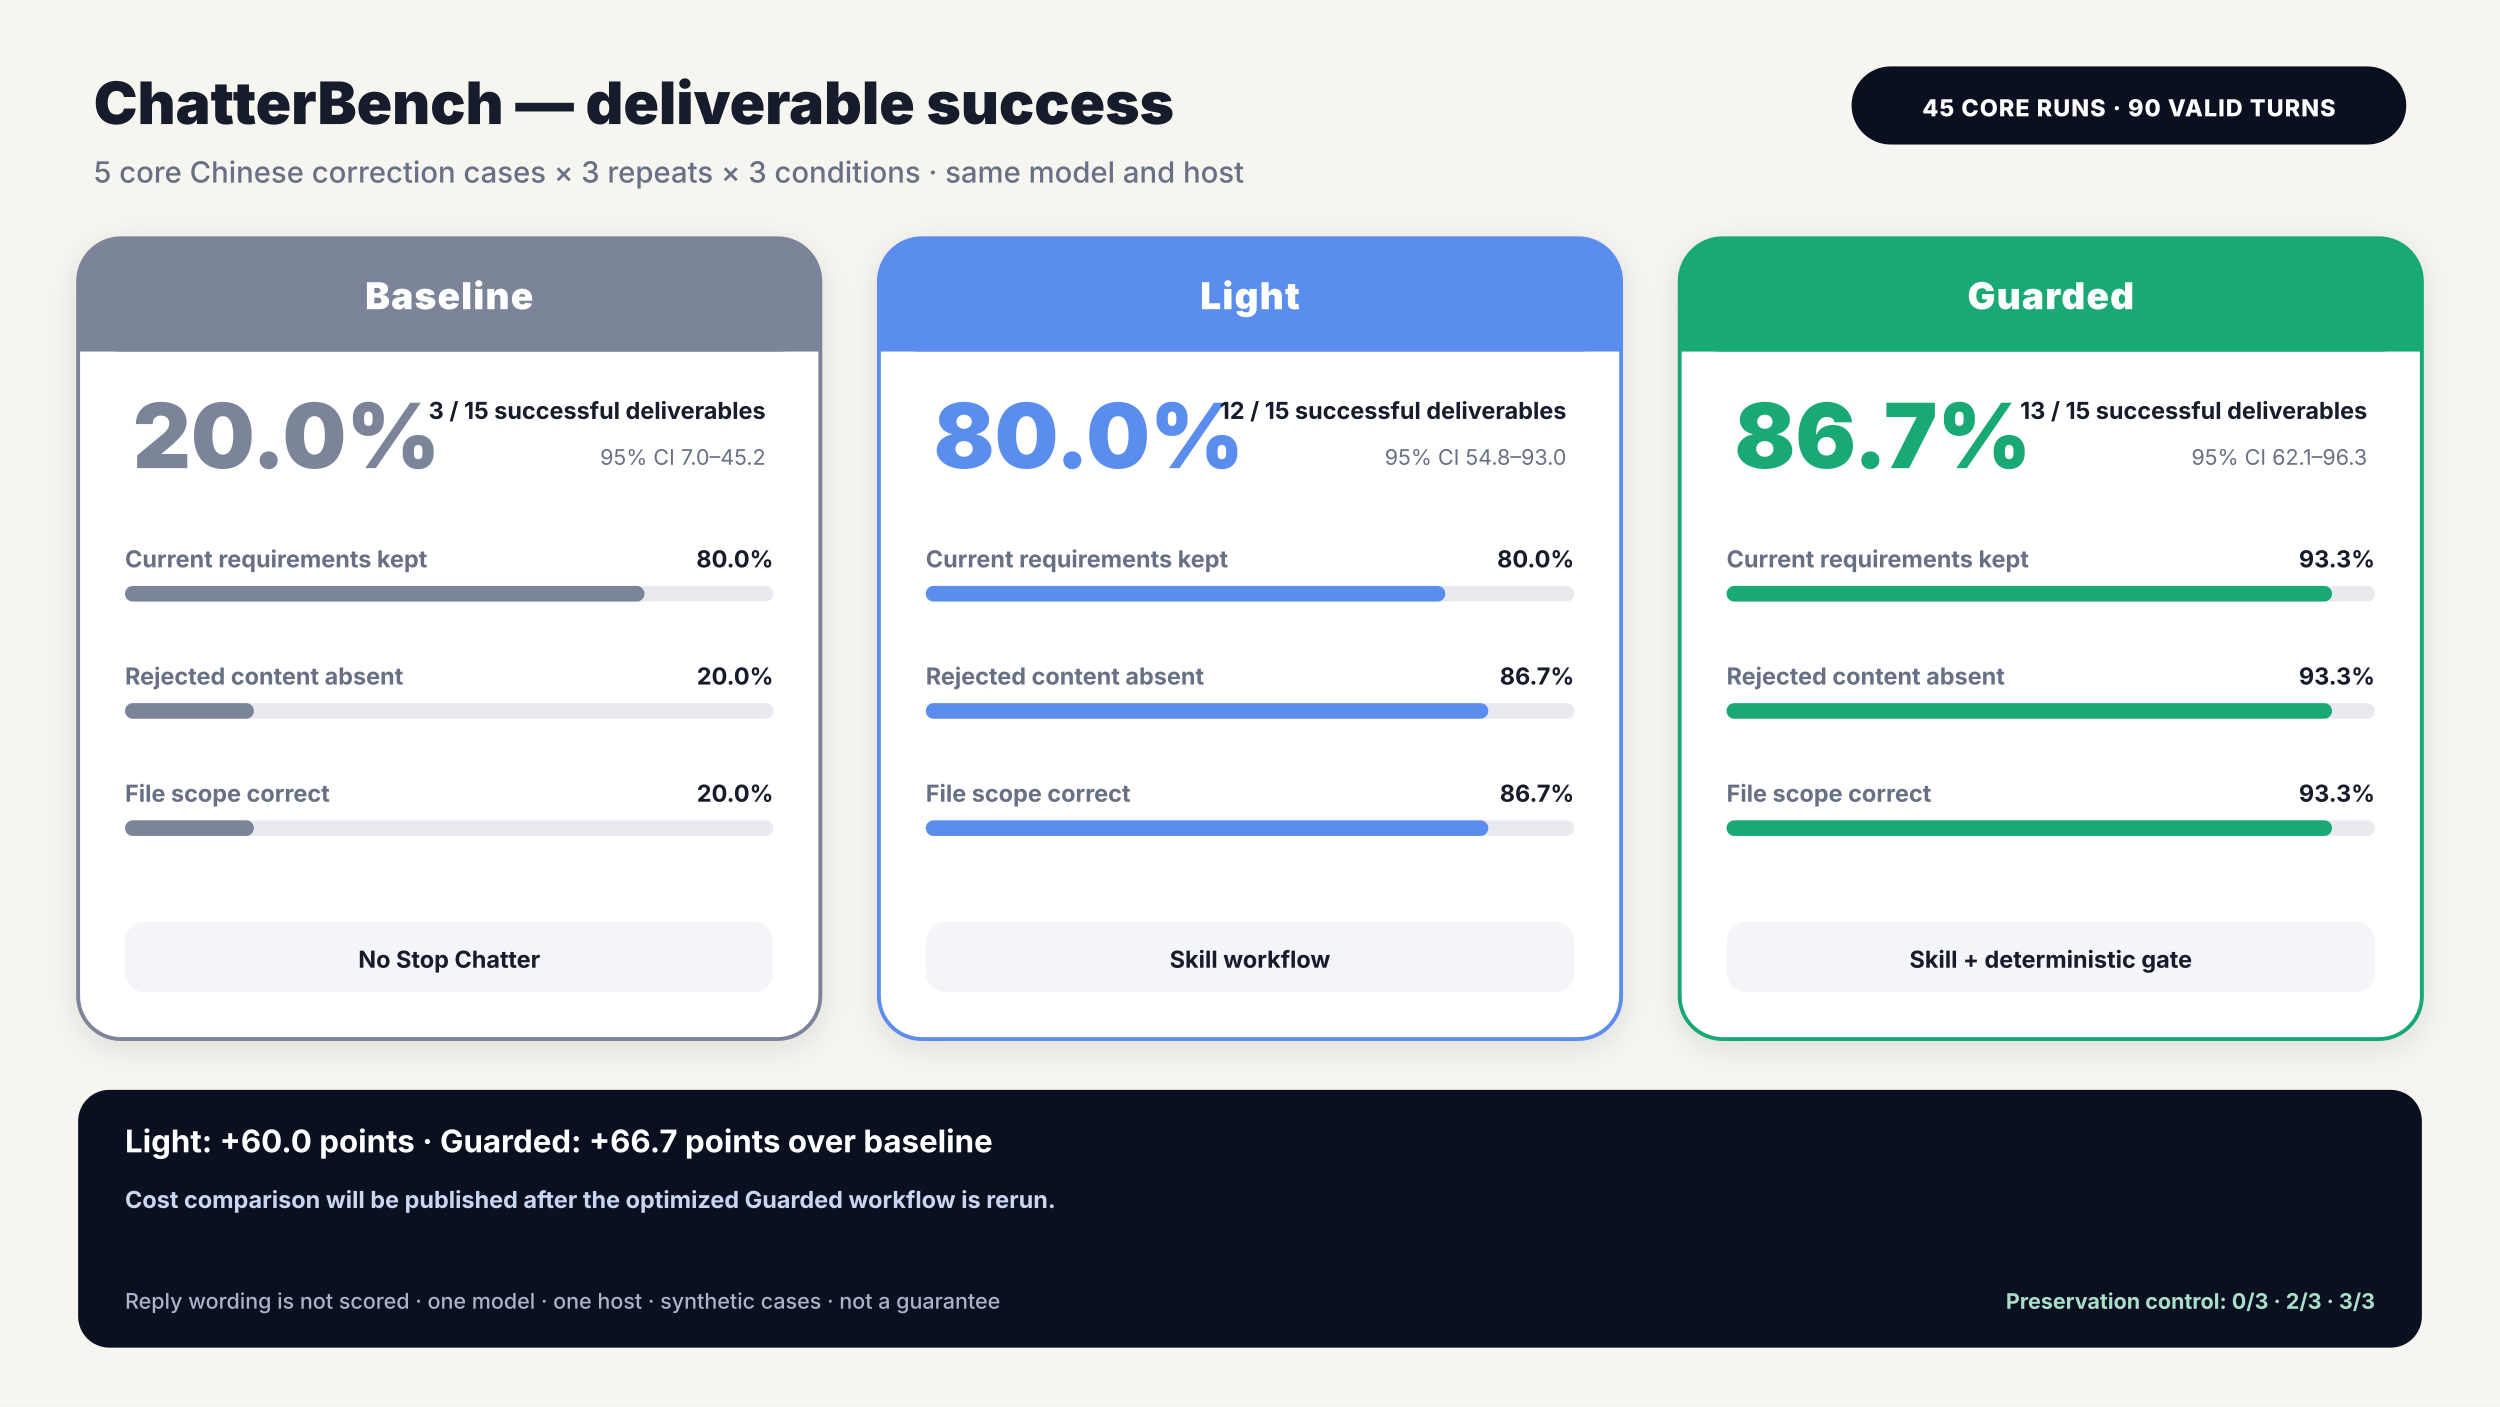
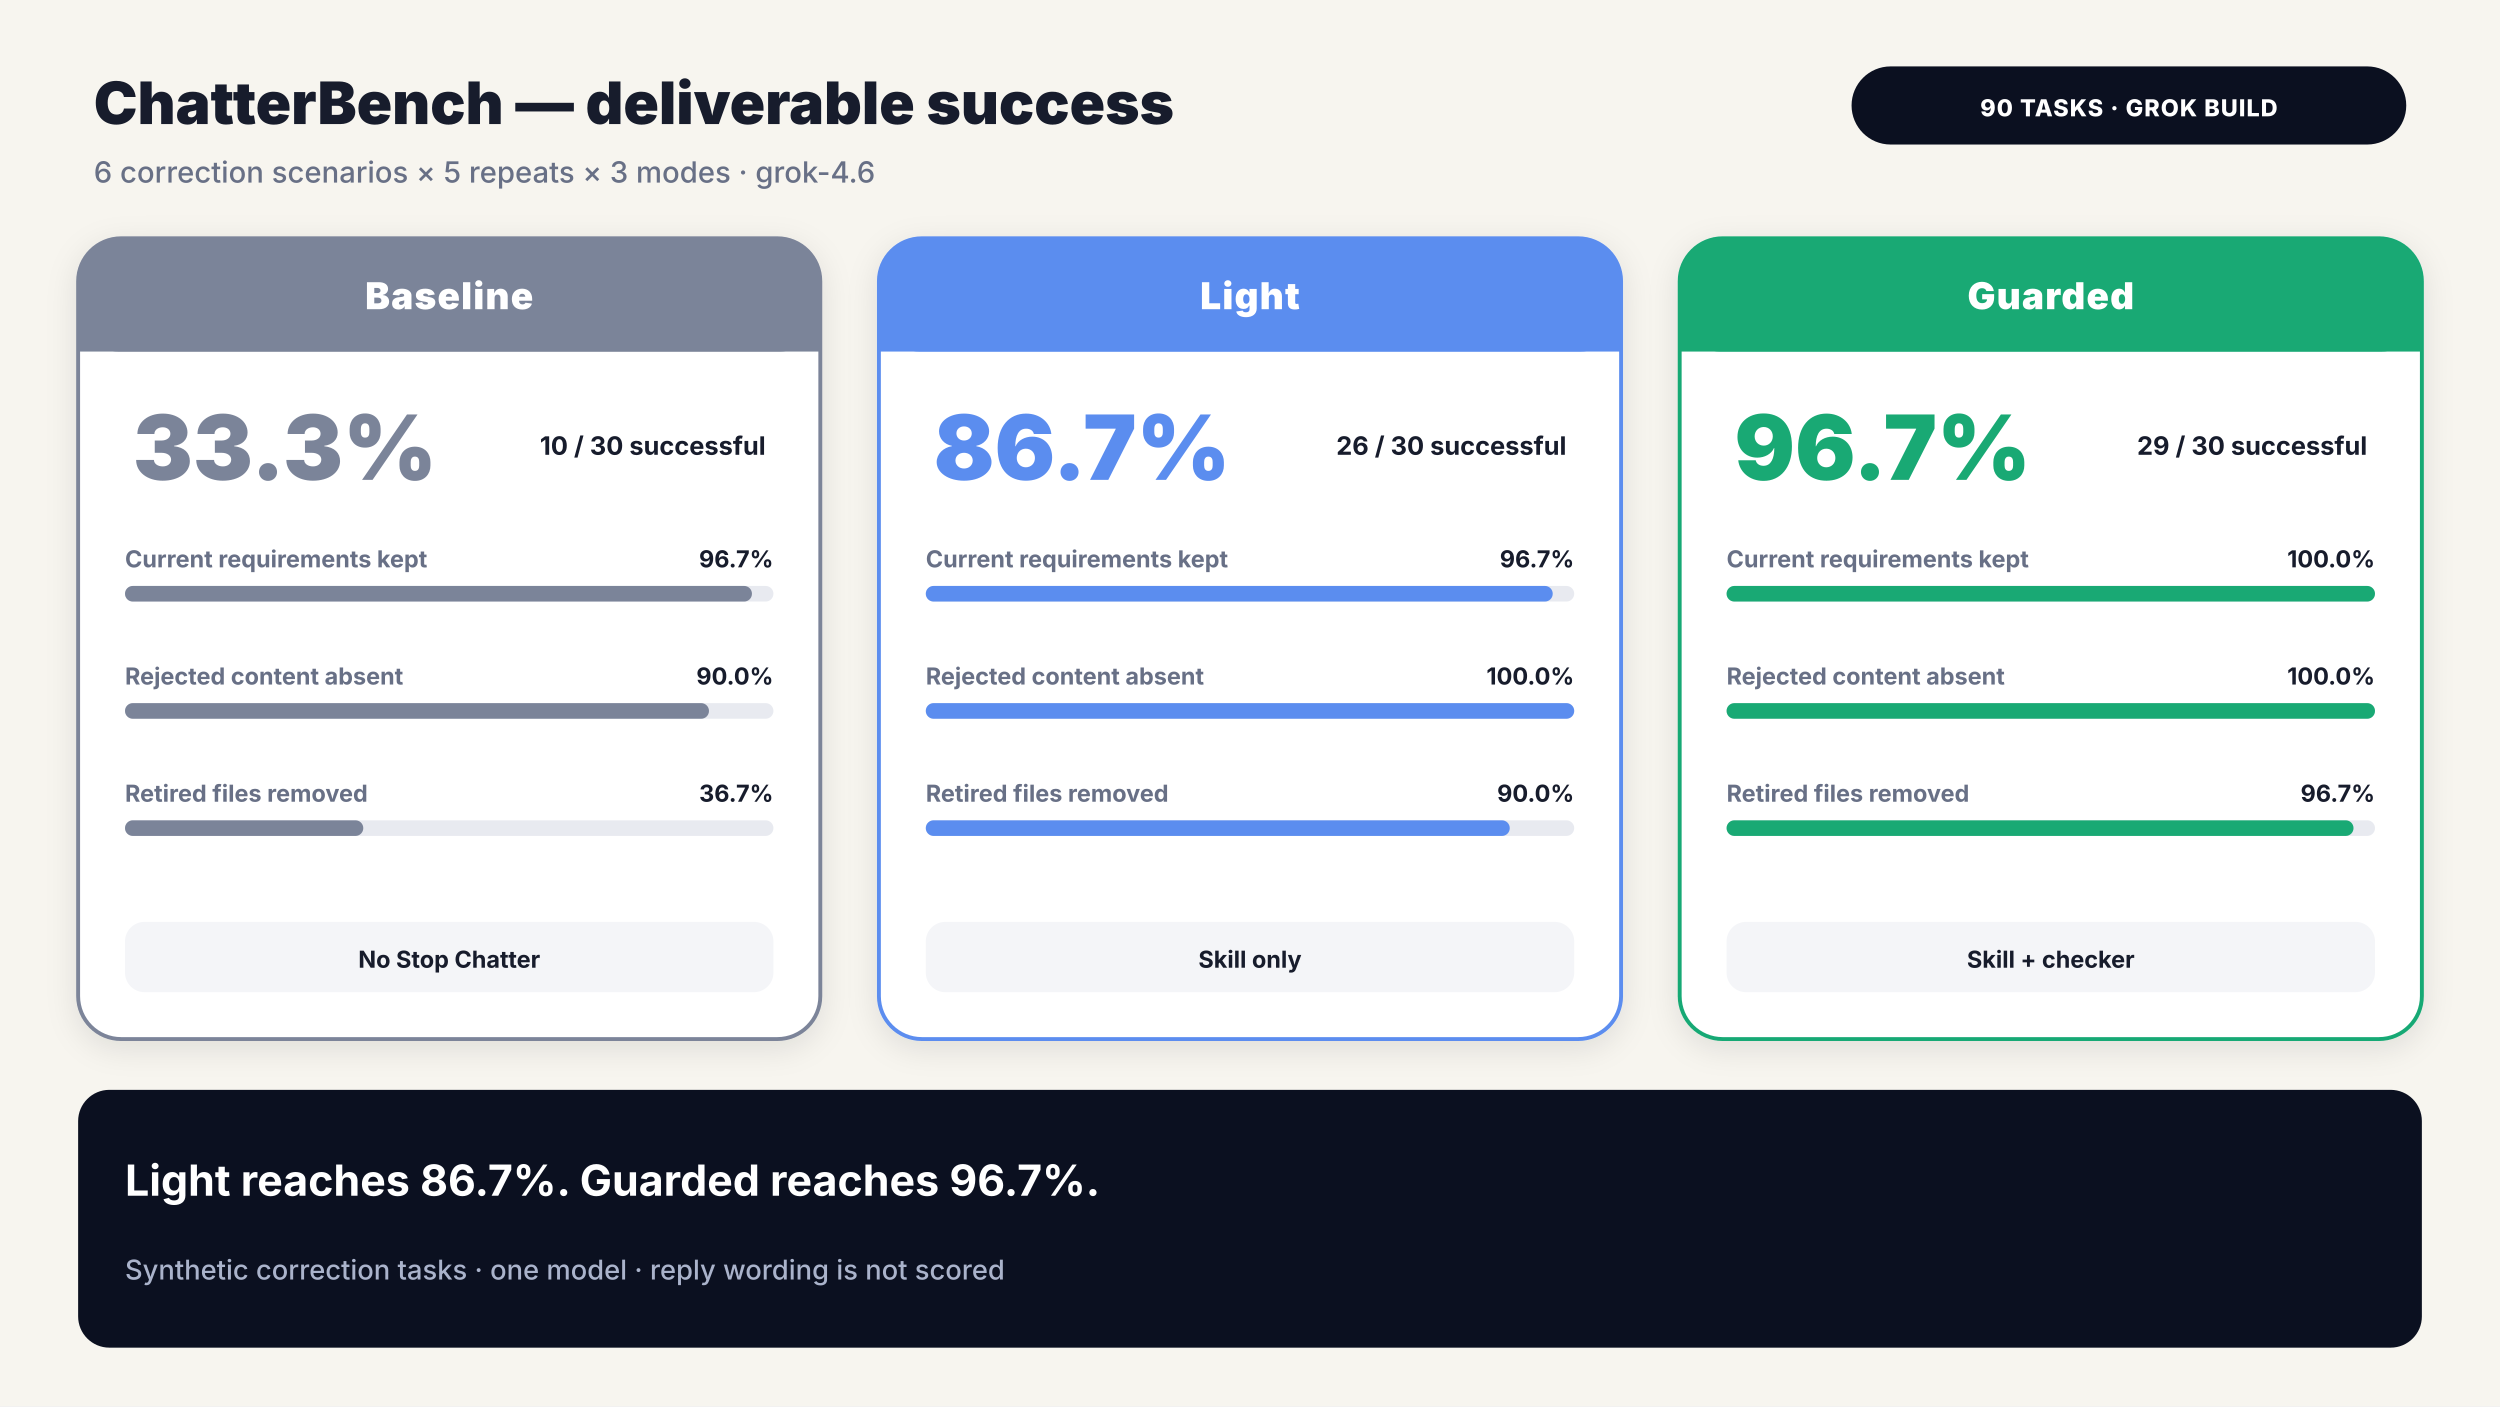
<svg xmlns="http://www.w3.org/2000/svg" viewBox="0 0 1280 720" width="1280" height="720" role="img">
  <defs>
    <linearGradient id="hero-bg" x1="0" y1="0" x2="1" y2="1">
      <stop offset="0" stop-color="#0B1020" />
      <stop offset="1" stop-color="#1B2340" />
    </linearGradient>
    <filter id="shadow" x="-8%" y="-8%" width="116%" height="116%">
      <feDropShadow dx="0" dy="4" stdDeviation="8" flood-color="#0B1020" flood-opacity="0.10" />
    </filter>
    <marker id="arrow-coral" markerWidth="10" markerHeight="8" refX="9" refY="4" orient="auto">
      <polygon points="0 0, 10 4, 0 8" fill="#FF6B4A" />
    </marker>
    <marker id="arrow-green" markerWidth="10" markerHeight="8" refX="9" refY="4" orient="auto">
      <polygon points="0 0, 10 4, 0 8" fill="#19A974" />
    </marker>
  </defs>
  <rect width="1280" height="720" fill="#F7F5EF" />
  <text x="48" y="52" fill="#171C2C" font-family="Inter,-apple-system,BlinkMacSystemFont,'Segoe UI','PingFang SC','Microsoft YaHei',sans-serif" font-size="30" font-weight="850" text-anchor="start" dominant-baseline="middle" opacity="1" letter-spacing="0">ChatterBench — deliverable success</text>
-   <text x="48" y="88" fill="#687086" font-family="Inter,-apple-system,BlinkMacSystemFont,'Segoe UI','PingFang SC','Microsoft YaHei',sans-serif" font-size="15" font-weight="500" text-anchor="start" dominant-baseline="middle" opacity="1" letter-spacing="0">5 core Chinese correction cases × 3 repeats × 3 conditions · same model and host</text>
+   <text x="48" y="88" fill="#687086" font-family="Inter,-apple-system,BlinkMacSystemFont,'Segoe UI','PingFang SC','Microsoft YaHei',sans-serif" font-size="15" font-weight="500" text-anchor="start" dominant-baseline="middle" opacity="1" letter-spacing="0">6 correction scenarios × 5 repeats × 3 modes · grok-4.6</text>
  <rect x="948" y="34" width="284" height="40" rx="20" fill="#0B1020" opacity="1" />
-   <text x="1090" y="55" fill="#FFFFFF" font-family="Inter,-apple-system,BlinkMacSystemFont,'Segoe UI','PingFang SC','Microsoft YaHei',sans-serif" font-size="12" font-weight="800" text-anchor="middle" dominant-baseline="middle" opacity="1" letter-spacing="0.5">45 CORE RUNS · 90 VALID TURNS</text>
+   <text x="1090" y="55" fill="#FFFFFF" font-family="Inter,-apple-system,BlinkMacSystemFont,'Segoe UI','PingFang SC','Microsoft YaHei',sans-serif" font-size="12" font-weight="800" text-anchor="middle" dominant-baseline="middle" opacity="1" letter-spacing="0.5">90 TASKS · GROK BUILD</text>
  <rect x="40" y="122" width="380" height="410" rx="22" fill="#FFFFFF" opacity="1" stroke="#7B8499" stroke-width="2" filter="url(#shadow)" />
  <rect x="40" y="122" width="380" height="58" rx="21" fill="#7B8499" opacity="1" />
  <rect x="40" y="158" width="380" height="22" fill="#7B8499" />
  <text x="230" y="151" fill="#FFFFFF" font-family="Inter,-apple-system,BlinkMacSystemFont,'Segoe UI','PingFang SC','Microsoft YaHei',sans-serif" font-size="19" font-weight="850" text-anchor="middle" dominant-baseline="middle" opacity="1" letter-spacing="0.6">Baseline</text>
-   <text x="68" y="222" fill="#7B8499" font-family="Inter,-apple-system,BlinkMacSystemFont,'Segoe UI','PingFang SC','Microsoft YaHei',sans-serif" font-size="46" font-weight="900" text-anchor="start" dominant-baseline="middle" opacity="1" letter-spacing="0">20.0%</text>
-   <text x="392" y="210" fill="#171C2C" font-family="Inter,-apple-system,BlinkMacSystemFont,'Segoe UI','PingFang SC','Microsoft YaHei',sans-serif" font-size="12" font-weight="700" text-anchor="end" dominant-baseline="middle" opacity="1" letter-spacing="0">3 / 15 successful deliverables</text>
-   <text x="392" y="234" fill="#687086" font-family="Inter,-apple-system,BlinkMacSystemFont,'Segoe UI','PingFang SC','Microsoft YaHei',sans-serif" font-size="11" font-weight="400" text-anchor="end" dominant-baseline="middle" opacity="1" letter-spacing="0">95% CI 7.0–45.2</text>
+   <text x="68" y="228" fill="#7B8499" font-family="Inter,-apple-system,BlinkMacSystemFont,'Segoe UI','PingFang SC','Microsoft YaHei',sans-serif" font-size="46" font-weight="900" text-anchor="start" dominant-baseline="middle" opacity="1" letter-spacing="0">33.3%</text>
+   <text x="392" y="228" fill="#171C2C" font-family="Inter,-apple-system,BlinkMacSystemFont,'Segoe UI','PingFang SC','Microsoft YaHei',sans-serif" font-size="13" font-weight="700" text-anchor="end" dominant-baseline="middle" opacity="1" letter-spacing="0">10 / 30 successful</text>
  <text x="64" y="286" fill="#687086" font-family="Inter,-apple-system,BlinkMacSystemFont,'Segoe UI','PingFang SC','Microsoft YaHei',sans-serif" font-size="12" font-weight="650" text-anchor="start" dominant-baseline="middle" opacity="1" letter-spacing="0">Current requirements kept</text>
-   <text x="396" y="286" fill="#171C2C" font-family="Inter,-apple-system,BlinkMacSystemFont,'Segoe UI','PingFang SC','Microsoft YaHei',sans-serif" font-size="12" font-weight="750" text-anchor="end" dominant-baseline="middle" opacity="1" letter-spacing="0">80.0%</text>
+   <text x="396" y="286" fill="#171C2C" font-family="Inter,-apple-system,BlinkMacSystemFont,'Segoe UI','PingFang SC','Microsoft YaHei',sans-serif" font-size="12" font-weight="750" text-anchor="end" dominant-baseline="middle" opacity="1" letter-spacing="0">96.7%</text>
  <rect x="64" y="300" width="332" height="8" rx="4" fill="#E8EAF0" opacity="1" />
-   <rect x="64" y="300" width="266" height="8" rx="4" fill="#7B8499" opacity="1" />
+   <rect x="64" y="300" width="321" height="8" rx="4" fill="#7B8499" opacity="1" />
  <text x="64" y="346" fill="#687086" font-family="Inter,-apple-system,BlinkMacSystemFont,'Segoe UI','PingFang SC','Microsoft YaHei',sans-serif" font-size="12" font-weight="650" text-anchor="start" dominant-baseline="middle" opacity="1" letter-spacing="0">Rejected content absent</text>
-   <text x="396" y="346" fill="#171C2C" font-family="Inter,-apple-system,BlinkMacSystemFont,'Segoe UI','PingFang SC','Microsoft YaHei',sans-serif" font-size="12" font-weight="750" text-anchor="end" dominant-baseline="middle" opacity="1" letter-spacing="0">20.0%</text>
+   <text x="396" y="346" fill="#171C2C" font-family="Inter,-apple-system,BlinkMacSystemFont,'Segoe UI','PingFang SC','Microsoft YaHei',sans-serif" font-size="12" font-weight="750" text-anchor="end" dominant-baseline="middle" opacity="1" letter-spacing="0">90.0%</text>
  <rect x="64" y="360" width="332" height="8" rx="4" fill="#E8EAF0" opacity="1" />
-   <rect x="64" y="360" width="66" height="8" rx="4" fill="#7B8499" opacity="1" />
-   <text x="64" y="406" fill="#687086" font-family="Inter,-apple-system,BlinkMacSystemFont,'Segoe UI','PingFang SC','Microsoft YaHei',sans-serif" font-size="12" font-weight="650" text-anchor="start" dominant-baseline="middle" opacity="1" letter-spacing="0">File scope correct</text>
-   <text x="396" y="406" fill="#171C2C" font-family="Inter,-apple-system,BlinkMacSystemFont,'Segoe UI','PingFang SC','Microsoft YaHei',sans-serif" font-size="12" font-weight="750" text-anchor="end" dominant-baseline="middle" opacity="1" letter-spacing="0">20.0%</text>
+   <rect x="64" y="360" width="299" height="8" rx="4" fill="#7B8499" opacity="1" />
+   <text x="64" y="406" fill="#687086" font-family="Inter,-apple-system,BlinkMacSystemFont,'Segoe UI','PingFang SC','Microsoft YaHei',sans-serif" font-size="12" font-weight="650" text-anchor="start" dominant-baseline="middle" opacity="1" letter-spacing="0">Retired files removed</text>
+   <text x="396" y="406" fill="#171C2C" font-family="Inter,-apple-system,BlinkMacSystemFont,'Segoe UI','PingFang SC','Microsoft YaHei',sans-serif" font-size="12" font-weight="750" text-anchor="end" dominant-baseline="middle" opacity="1" letter-spacing="0">36.7%</text>
  <rect x="64" y="420" width="332" height="8" rx="4" fill="#E8EAF0" opacity="1" />
-   <rect x="64" y="420" width="66" height="8" rx="4" fill="#7B8499" opacity="1" />
+   <rect x="64" y="420" width="122" height="8" rx="4" fill="#7B8499" opacity="1" />
  <rect x="64" y="472" width="332" height="36" rx="10" fill="#F4F5F8" opacity="1" />
  <text x="230" y="491" fill="#171C2C" font-family="Inter,-apple-system,BlinkMacSystemFont,'Segoe UI','PingFang SC','Microsoft YaHei',sans-serif" font-size="12" font-weight="700" text-anchor="middle" dominant-baseline="middle" opacity="1" letter-spacing="0">No Stop Chatter</text>
  <rect x="450" y="122" width="380" height="410" rx="22" fill="#FFFFFF" opacity="1" stroke="#5B8DEF" stroke-width="2" filter="url(#shadow)" />
  <rect x="450" y="122" width="380" height="58" rx="21" fill="#5B8DEF" opacity="1" />
  <rect x="450" y="158" width="380" height="22" fill="#5B8DEF" />
  <text x="640" y="151" fill="#FFFFFF" font-family="Inter,-apple-system,BlinkMacSystemFont,'Segoe UI','PingFang SC','Microsoft YaHei',sans-serif" font-size="19" font-weight="850" text-anchor="middle" dominant-baseline="middle" opacity="1" letter-spacing="0.6">Light</text>
-   <text x="478" y="222" fill="#5B8DEF" font-family="Inter,-apple-system,BlinkMacSystemFont,'Segoe UI','PingFang SC','Microsoft YaHei',sans-serif" font-size="46" font-weight="900" text-anchor="start" dominant-baseline="middle" opacity="1" letter-spacing="0">80.0%</text>
-   <text x="802" y="210" fill="#171C2C" font-family="Inter,-apple-system,BlinkMacSystemFont,'Segoe UI','PingFang SC','Microsoft YaHei',sans-serif" font-size="12" font-weight="700" text-anchor="end" dominant-baseline="middle" opacity="1" letter-spacing="0">12 / 15 successful deliverables</text>
-   <text x="802" y="234" fill="#687086" font-family="Inter,-apple-system,BlinkMacSystemFont,'Segoe UI','PingFang SC','Microsoft YaHei',sans-serif" font-size="11" font-weight="400" text-anchor="end" dominant-baseline="middle" opacity="1" letter-spacing="0">95% CI 54.8–93.0</text>
+   <text x="478" y="228" fill="#5B8DEF" font-family="Inter,-apple-system,BlinkMacSystemFont,'Segoe UI','PingFang SC','Microsoft YaHei',sans-serif" font-size="46" font-weight="900" text-anchor="start" dominant-baseline="middle" opacity="1" letter-spacing="0">86.7%</text>
+   <text x="802" y="228" fill="#171C2C" font-family="Inter,-apple-system,BlinkMacSystemFont,'Segoe UI','PingFang SC','Microsoft YaHei',sans-serif" font-size="13" font-weight="700" text-anchor="end" dominant-baseline="middle" opacity="1" letter-spacing="0">26 / 30 successful</text>
  <text x="474" y="286" fill="#687086" font-family="Inter,-apple-system,BlinkMacSystemFont,'Segoe UI','PingFang SC','Microsoft YaHei',sans-serif" font-size="12" font-weight="650" text-anchor="start" dominant-baseline="middle" opacity="1" letter-spacing="0">Current requirements kept</text>
-   <text x="806" y="286" fill="#171C2C" font-family="Inter,-apple-system,BlinkMacSystemFont,'Segoe UI','PingFang SC','Microsoft YaHei',sans-serif" font-size="12" font-weight="750" text-anchor="end" dominant-baseline="middle" opacity="1" letter-spacing="0">80.0%</text>
+   <text x="806" y="286" fill="#171C2C" font-family="Inter,-apple-system,BlinkMacSystemFont,'Segoe UI','PingFang SC','Microsoft YaHei',sans-serif" font-size="12" font-weight="750" text-anchor="end" dominant-baseline="middle" opacity="1" letter-spacing="0">96.7%</text>
  <rect x="474" y="300" width="332" height="8" rx="4" fill="#E8EAF0" opacity="1" />
-   <rect x="474" y="300" width="266" height="8" rx="4" fill="#5B8DEF" opacity="1" />
+   <rect x="474" y="300" width="321" height="8" rx="4" fill="#5B8DEF" opacity="1" />
  <text x="474" y="346" fill="#687086" font-family="Inter,-apple-system,BlinkMacSystemFont,'Segoe UI','PingFang SC','Microsoft YaHei',sans-serif" font-size="12" font-weight="650" text-anchor="start" dominant-baseline="middle" opacity="1" letter-spacing="0">Rejected content absent</text>
-   <text x="806" y="346" fill="#171C2C" font-family="Inter,-apple-system,BlinkMacSystemFont,'Segoe UI','PingFang SC','Microsoft YaHei',sans-serif" font-size="12" font-weight="750" text-anchor="end" dominant-baseline="middle" opacity="1" letter-spacing="0">86.7%</text>
+   <text x="806" y="346" fill="#171C2C" font-family="Inter,-apple-system,BlinkMacSystemFont,'Segoe UI','PingFang SC','Microsoft YaHei',sans-serif" font-size="12" font-weight="750" text-anchor="end" dominant-baseline="middle" opacity="1" letter-spacing="0">100.0%</text>
  <rect x="474" y="360" width="332" height="8" rx="4" fill="#E8EAF0" opacity="1" />
-   <rect x="474" y="360" width="288" height="8" rx="4" fill="#5B8DEF" opacity="1" />
-   <text x="474" y="406" fill="#687086" font-family="Inter,-apple-system,BlinkMacSystemFont,'Segoe UI','PingFang SC','Microsoft YaHei',sans-serif" font-size="12" font-weight="650" text-anchor="start" dominant-baseline="middle" opacity="1" letter-spacing="0">File scope correct</text>
-   <text x="806" y="406" fill="#171C2C" font-family="Inter,-apple-system,BlinkMacSystemFont,'Segoe UI','PingFang SC','Microsoft YaHei',sans-serif" font-size="12" font-weight="750" text-anchor="end" dominant-baseline="middle" opacity="1" letter-spacing="0">86.7%</text>
+   <rect x="474" y="360" width="332" height="8" rx="4" fill="#5B8DEF" opacity="1" />
+   <text x="474" y="406" fill="#687086" font-family="Inter,-apple-system,BlinkMacSystemFont,'Segoe UI','PingFang SC','Microsoft YaHei',sans-serif" font-size="12" font-weight="650" text-anchor="start" dominant-baseline="middle" opacity="1" letter-spacing="0">Retired files removed</text>
+   <text x="806" y="406" fill="#171C2C" font-family="Inter,-apple-system,BlinkMacSystemFont,'Segoe UI','PingFang SC','Microsoft YaHei',sans-serif" font-size="12" font-weight="750" text-anchor="end" dominant-baseline="middle" opacity="1" letter-spacing="0">90.0%</text>
  <rect x="474" y="420" width="332" height="8" rx="4" fill="#E8EAF0" opacity="1" />
-   <rect x="474" y="420" width="288" height="8" rx="4" fill="#5B8DEF" opacity="1" />
+   <rect x="474" y="420" width="299" height="8" rx="4" fill="#5B8DEF" opacity="1" />
  <rect x="474" y="472" width="332" height="36" rx="10" fill="#F4F5F8" opacity="1" />
-   <text x="640" y="491" fill="#171C2C" font-family="Inter,-apple-system,BlinkMacSystemFont,'Segoe UI','PingFang SC','Microsoft YaHei',sans-serif" font-size="12" font-weight="700" text-anchor="middle" dominant-baseline="middle" opacity="1" letter-spacing="0">Skill workflow</text>
+   <text x="640" y="491" fill="#171C2C" font-family="Inter,-apple-system,BlinkMacSystemFont,'Segoe UI','PingFang SC','Microsoft YaHei',sans-serif" font-size="12" font-weight="700" text-anchor="middle" dominant-baseline="middle" opacity="1" letter-spacing="0">Skill only</text>
  <rect x="860" y="122" width="380" height="410" rx="22" fill="#FFFFFF" opacity="1" stroke="#19A974" stroke-width="2" filter="url(#shadow)" />
  <rect x="860" y="122" width="380" height="58" rx="21" fill="#19A974" opacity="1" />
  <rect x="860" y="158" width="380" height="22" fill="#19A974" />
  <text x="1050" y="151" fill="#FFFFFF" font-family="Inter,-apple-system,BlinkMacSystemFont,'Segoe UI','PingFang SC','Microsoft YaHei',sans-serif" font-size="19" font-weight="850" text-anchor="middle" dominant-baseline="middle" opacity="1" letter-spacing="0.6">Guarded</text>
-   <text x="888" y="222" fill="#19A974" font-family="Inter,-apple-system,BlinkMacSystemFont,'Segoe UI','PingFang SC','Microsoft YaHei',sans-serif" font-size="46" font-weight="900" text-anchor="start" dominant-baseline="middle" opacity="1" letter-spacing="0">86.7%</text>
-   <text x="1212" y="210" fill="#171C2C" font-family="Inter,-apple-system,BlinkMacSystemFont,'Segoe UI','PingFang SC','Microsoft YaHei',sans-serif" font-size="12" font-weight="700" text-anchor="end" dominant-baseline="middle" opacity="1" letter-spacing="0">13 / 15 successful deliverables</text>
-   <text x="1212" y="234" fill="#687086" font-family="Inter,-apple-system,BlinkMacSystemFont,'Segoe UI','PingFang SC','Microsoft YaHei',sans-serif" font-size="11" font-weight="400" text-anchor="end" dominant-baseline="middle" opacity="1" letter-spacing="0">95% CI 62.1–96.3</text>
+   <text x="888" y="228" fill="#19A974" font-family="Inter,-apple-system,BlinkMacSystemFont,'Segoe UI','PingFang SC','Microsoft YaHei',sans-serif" font-size="46" font-weight="900" text-anchor="start" dominant-baseline="middle" opacity="1" letter-spacing="0">96.7%</text>
+   <text x="1212" y="228" fill="#171C2C" font-family="Inter,-apple-system,BlinkMacSystemFont,'Segoe UI','PingFang SC','Microsoft YaHei',sans-serif" font-size="13" font-weight="700" text-anchor="end" dominant-baseline="middle" opacity="1" letter-spacing="0">29 / 30 successful</text>
  <text x="884" y="286" fill="#687086" font-family="Inter,-apple-system,BlinkMacSystemFont,'Segoe UI','PingFang SC','Microsoft YaHei',sans-serif" font-size="12" font-weight="650" text-anchor="start" dominant-baseline="middle" opacity="1" letter-spacing="0">Current requirements kept</text>
-   <text x="1216" y="286" fill="#171C2C" font-family="Inter,-apple-system,BlinkMacSystemFont,'Segoe UI','PingFang SC','Microsoft YaHei',sans-serif" font-size="12" font-weight="750" text-anchor="end" dominant-baseline="middle" opacity="1" letter-spacing="0">93.3%</text>
+   <text x="1216" y="286" fill="#171C2C" font-family="Inter,-apple-system,BlinkMacSystemFont,'Segoe UI','PingFang SC','Microsoft YaHei',sans-serif" font-size="12" font-weight="750" text-anchor="end" dominant-baseline="middle" opacity="1" letter-spacing="0">100.0%</text>
  <rect x="884" y="300" width="332" height="8" rx="4" fill="#E8EAF0" opacity="1" />
-   <rect x="884" y="300" width="310" height="8" rx="4" fill="#19A974" opacity="1" />
+   <rect x="884" y="300" width="332" height="8" rx="4" fill="#19A974" opacity="1" />
  <text x="884" y="346" fill="#687086" font-family="Inter,-apple-system,BlinkMacSystemFont,'Segoe UI','PingFang SC','Microsoft YaHei',sans-serif" font-size="12" font-weight="650" text-anchor="start" dominant-baseline="middle" opacity="1" letter-spacing="0">Rejected content absent</text>
-   <text x="1216" y="346" fill="#171C2C" font-family="Inter,-apple-system,BlinkMacSystemFont,'Segoe UI','PingFang SC','Microsoft YaHei',sans-serif" font-size="12" font-weight="750" text-anchor="end" dominant-baseline="middle" opacity="1" letter-spacing="0">93.3%</text>
+   <text x="1216" y="346" fill="#171C2C" font-family="Inter,-apple-system,BlinkMacSystemFont,'Segoe UI','PingFang SC','Microsoft YaHei',sans-serif" font-size="12" font-weight="750" text-anchor="end" dominant-baseline="middle" opacity="1" letter-spacing="0">100.0%</text>
  <rect x="884" y="360" width="332" height="8" rx="4" fill="#E8EAF0" opacity="1" />
-   <rect x="884" y="360" width="310" height="8" rx="4" fill="#19A974" opacity="1" />
-   <text x="884" y="406" fill="#687086" font-family="Inter,-apple-system,BlinkMacSystemFont,'Segoe UI','PingFang SC','Microsoft YaHei',sans-serif" font-size="12" font-weight="650" text-anchor="start" dominant-baseline="middle" opacity="1" letter-spacing="0">File scope correct</text>
-   <text x="1216" y="406" fill="#171C2C" font-family="Inter,-apple-system,BlinkMacSystemFont,'Segoe UI','PingFang SC','Microsoft YaHei',sans-serif" font-size="12" font-weight="750" text-anchor="end" dominant-baseline="middle" opacity="1" letter-spacing="0">93.3%</text>
+   <rect x="884" y="360" width="332" height="8" rx="4" fill="#19A974" opacity="1" />
+   <text x="884" y="406" fill="#687086" font-family="Inter,-apple-system,BlinkMacSystemFont,'Segoe UI','PingFang SC','Microsoft YaHei',sans-serif" font-size="12" font-weight="650" text-anchor="start" dominant-baseline="middle" opacity="1" letter-spacing="0">Retired files removed</text>
+   <text x="1216" y="406" fill="#171C2C" font-family="Inter,-apple-system,BlinkMacSystemFont,'Segoe UI','PingFang SC','Microsoft YaHei',sans-serif" font-size="12" font-weight="750" text-anchor="end" dominant-baseline="middle" opacity="1" letter-spacing="0">96.7%</text>
  <rect x="884" y="420" width="332" height="8" rx="4" fill="#E8EAF0" opacity="1" />
-   <rect x="884" y="420" width="310" height="8" rx="4" fill="#19A974" opacity="1" />
+   <rect x="884" y="420" width="321" height="8" rx="4" fill="#19A974" opacity="1" />
  <rect x="884" y="472" width="332" height="36" rx="10" fill="#F4F5F8" opacity="1" />
-   <text x="1050" y="491" fill="#171C2C" font-family="Inter,-apple-system,BlinkMacSystemFont,'Segoe UI','PingFang SC','Microsoft YaHei',sans-serif" font-size="12" font-weight="700" text-anchor="middle" dominant-baseline="middle" opacity="1" letter-spacing="0">Skill + deterministic gate</text>
+   <text x="1050" y="491" fill="#171C2C" font-family="Inter,-apple-system,BlinkMacSystemFont,'Segoe UI','PingFang SC','Microsoft YaHei',sans-serif" font-size="12" font-weight="700" text-anchor="middle" dominant-baseline="middle" opacity="1" letter-spacing="0">Skill + checker</text>
  <rect x="40" y="558" width="1200" height="132" rx="16" fill="#0B1020" opacity="1" />
-   <text x="64" y="584" fill="#FFFFFF" font-family="Inter,-apple-system,BlinkMacSystemFont,'Segoe UI','PingFang SC','Microsoft YaHei',sans-serif" font-size="16" font-weight="750" text-anchor="start" dominant-baseline="middle" opacity="1" letter-spacing="0">Light: +60.0 points · Guarded: +66.7 points over baseline</text>
-   <text x="64" y="614" fill="#C9D5F1" font-family="Inter,-apple-system,BlinkMacSystemFont,'Segoe UI','PingFang SC','Microsoft YaHei',sans-serif" font-size="12" font-weight="650" text-anchor="start" dominant-baseline="middle" opacity="1" letter-spacing="0">Cost comparison will be published after the optimized Guarded workflow is rerun.</text>
-   <text x="64" y="666" fill="#AAB3CB" font-family="Inter,-apple-system,BlinkMacSystemFont,'Segoe UI','PingFang SC','Microsoft YaHei',sans-serif" font-size="11" font-weight="500" text-anchor="start" dominant-baseline="middle" opacity="1" letter-spacing="0">Reply wording is not scored · one model · one host · synthetic cases · not a guarantee</text>
-   <text x="1216" y="666" fill="#A9DFC9" font-family="Inter,-apple-system,BlinkMacSystemFont,'Segoe UI','PingFang SC','Microsoft YaHei',sans-serif" font-size="11" font-weight="700" text-anchor="end" dominant-baseline="middle" opacity="1" letter-spacing="0">Preservation control: 0/3 · 2/3 · 3/3</text>
+   <text x="64" y="604" fill="#FFFFFF" font-family="Inter,-apple-system,BlinkMacSystemFont,'Segoe UI','PingFang SC','Microsoft YaHei',sans-serif" font-size="22" font-weight="750" text-anchor="start" dominant-baseline="middle" opacity="1" letter-spacing="0">Light reaches 86.7%. Guarded reaches 96.7%.</text>
+   <text x="64" y="650" fill="#AAB3CB" font-family="Inter,-apple-system,BlinkMacSystemFont,'Segoe UI','PingFang SC','Microsoft YaHei',sans-serif" font-size="14" font-weight="500" text-anchor="start" dominant-baseline="middle" opacity="1" letter-spacing="0">Synthetic correction tasks · one model · reply wording is not scored</text>
</svg>
